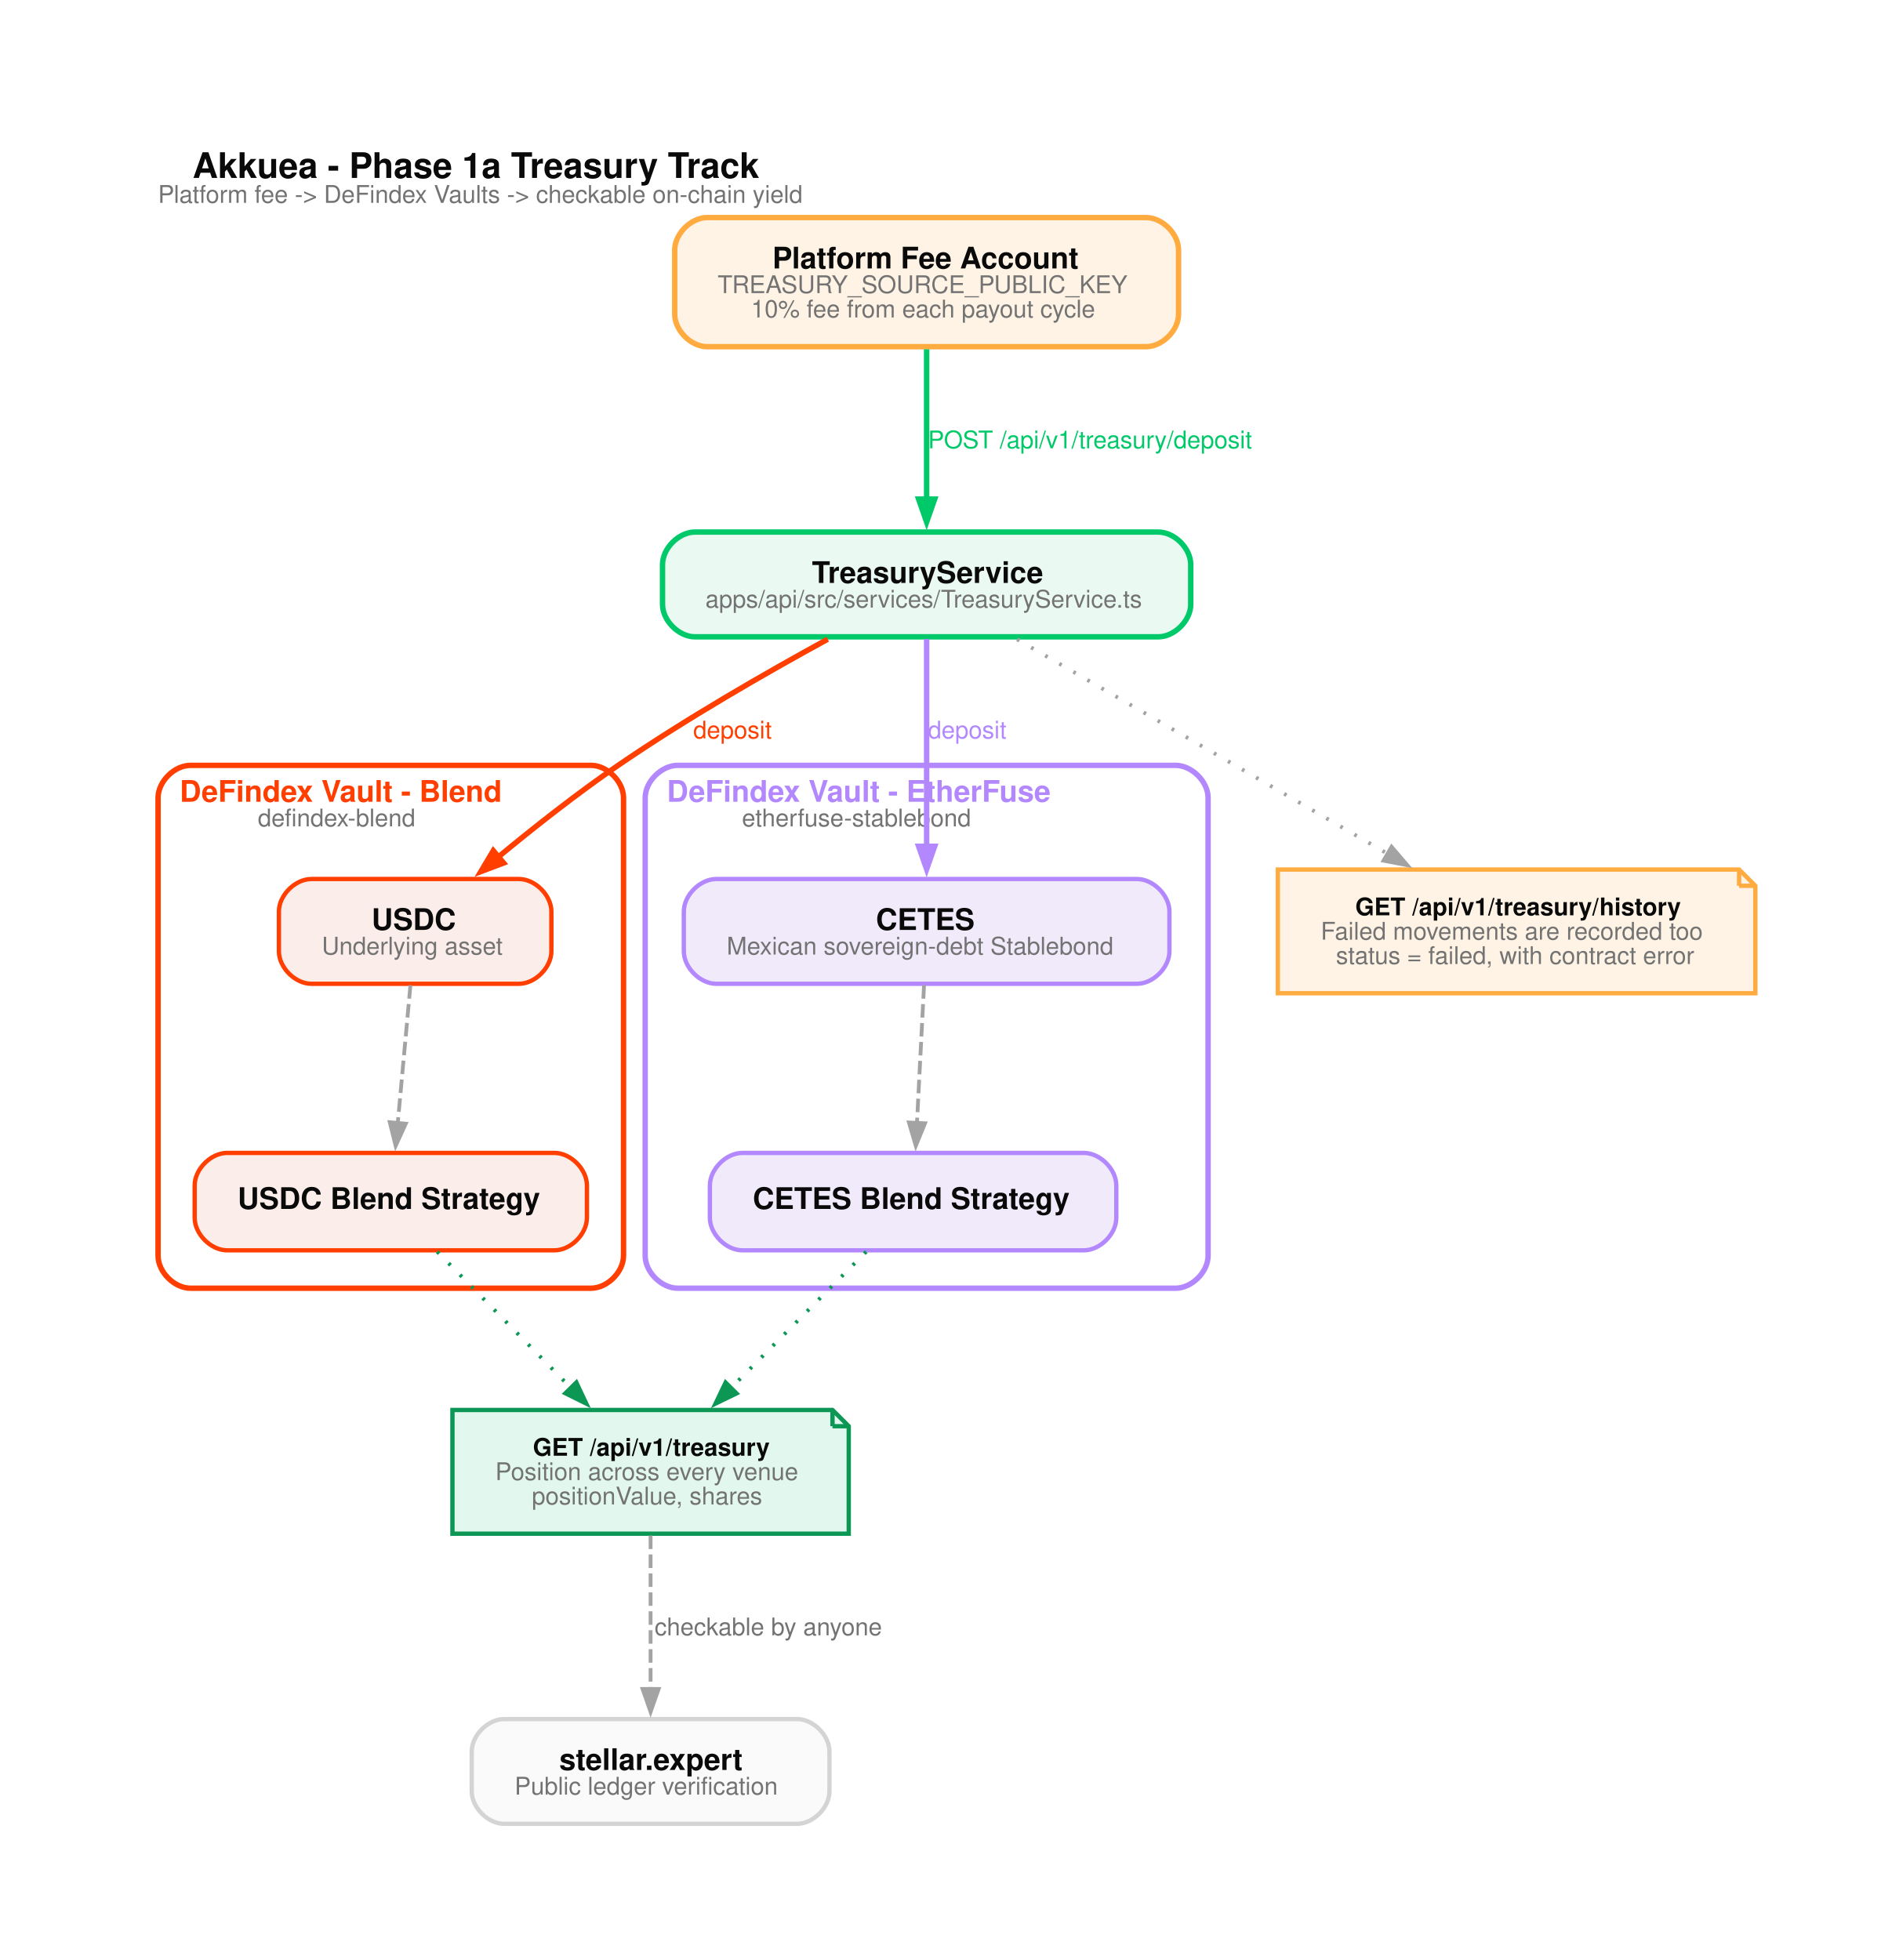
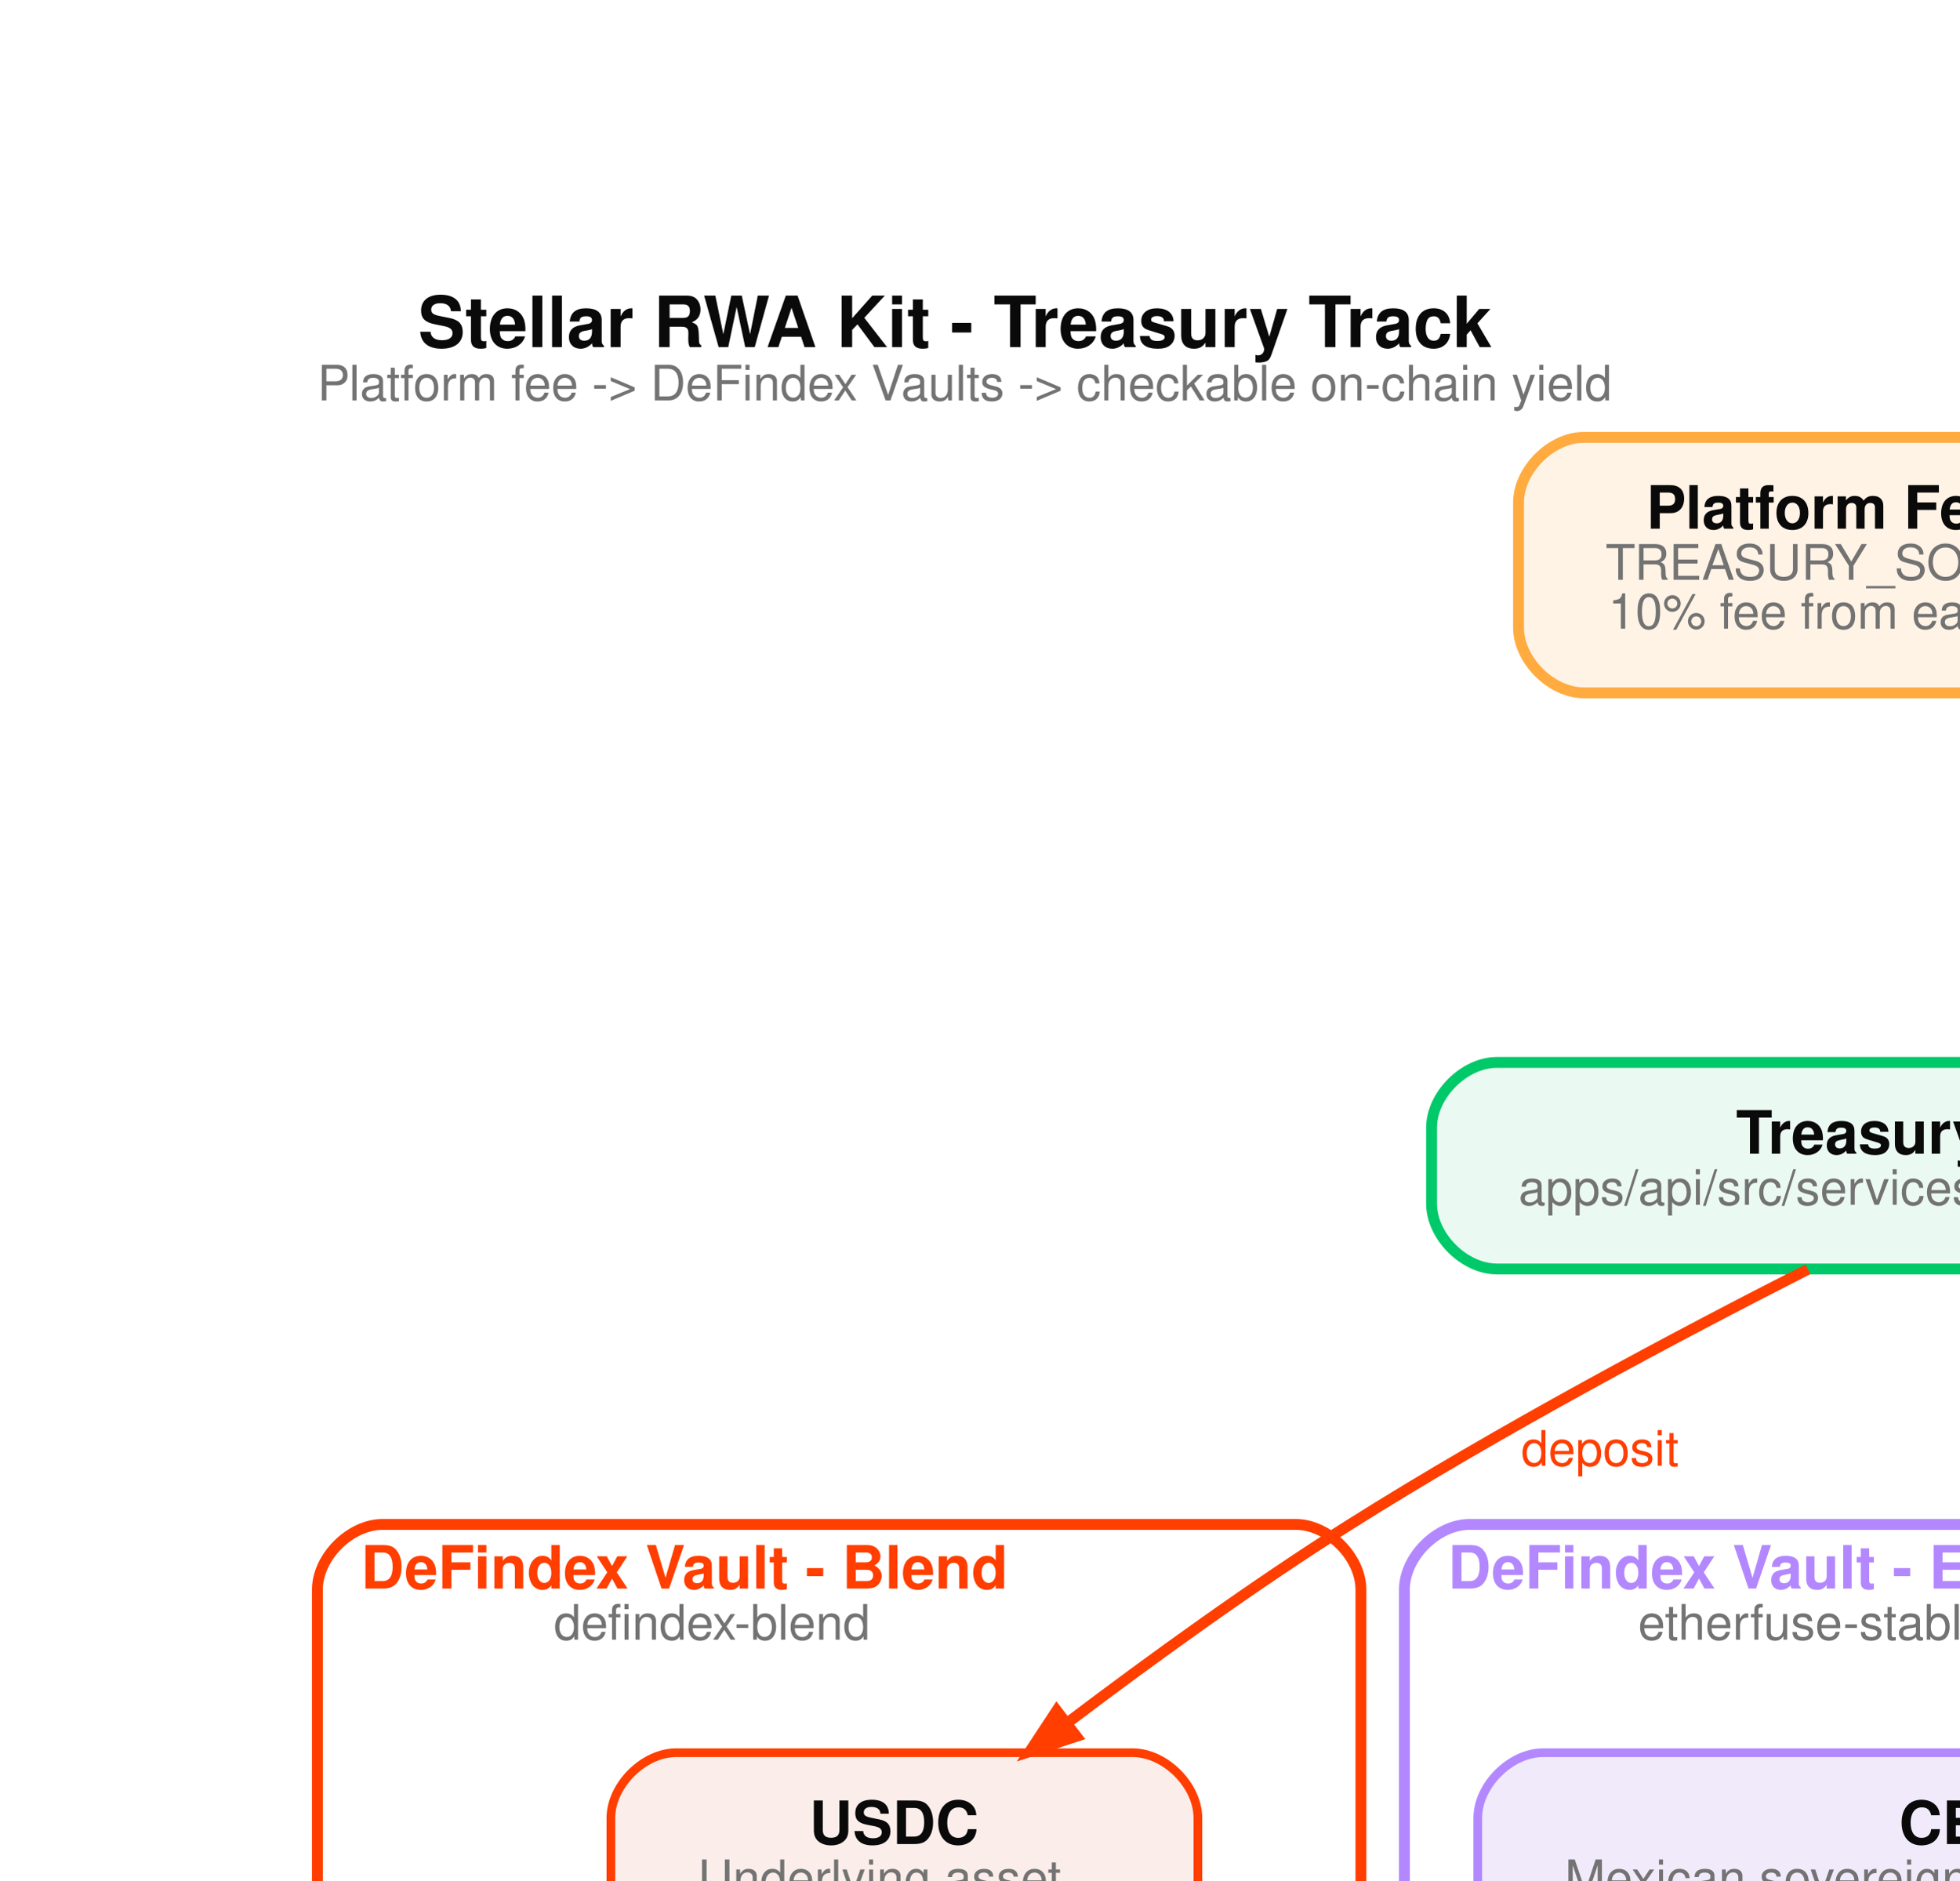
- <svg xmlns="http://www.w3.org/2000/svg" width="1456pt" height="1509pt" viewBox="0.00 0.00 1456.00 1509.00">
-   <g id="graph0" class="graph" transform="scale(2.08333 2.08333) rotate(0) translate(50.4 674)">
-     <text xml:space="preserve" text-anchor="start" x="20.75" y="-608.25" font-family="Helvetica,sans-Serif" font-weight="bold" font-size="13.00" fill="#0a0a0a">Akkuea - Phase 1a Treasury Track</text>
-     <text xml:space="preserve" text-anchor="start" x="8" y="-599.05" font-family="Helvetica,sans-Serif" font-size="9.00" fill="#737373">Platform fee -&gt; DeFindex Vaults -&gt; checkable on-chain yield</text>
+ <svg xmlns="http://www.w3.org/2000/svg" width="1562pt" height="1499pt" viewBox="0.00 0.00 749.80 719.30">
+   <g id="graph0" class="graph" transform="scale(2.08 2.08) rotate(0) translate(50.4 668.9)">
+     <text text-anchor="start" x="26.5" y="-605.1" font-family="Helvetica,sans-Serif" font-weight="bold" font-size="13.00" fill="#0a0a0a">Stellar RWA Kit - Treasury Track</text>
+     <text text-anchor="start" x="8" y="-595.3" font-family="Helvetica,sans-Serif" font-size="9.00" fill="#737373">Platform fee -&gt; DeFindex Vaults -&gt; checkable on-chain yield</text>
    <g id="clust1" class="cluster">
-       <path fill="none" stroke="#ff3e00" stroke-width="2" d="M20,-197.94C20,-197.94 168,-197.94 168,-197.94 174,-197.94 180,-203.94 180,-209.94 180,-209.94 180,-379.16 180,-379.16 180,-385.16 174,-391.16 168,-391.16 168,-391.16 20,-391.16 20,-391.16 14,-391.16 8,-385.16 8,-379.16 8,-379.16 8,-209.94 8,-209.94 8,-203.94 14,-197.94 20,-197.94" />
-       <text xml:space="preserve" text-anchor="start" x="16" y="-377.71" font-family="Helvetica,sans-Serif" font-weight="bold" font-size="11.00" fill="#ff3e00">DeFindex Vault - Blend</text>
-       <text xml:space="preserve" text-anchor="start" x="44.88" y="-368.61" font-family="Helvetica,sans-Serif" font-size="9.00" fill="#737373">defindex-blend</text>
+       <path fill="transparent" stroke="#ff3e00" stroke-width="2" d="M20,-196C20,-196 188,-196 188,-196 194,-196 200,-202 200,-208 200,-208 200,-376.5 200,-376.5 200,-382.5 194,-388.5 188,-388.5 188,-388.5 20,-388.5 20,-388.5 14,-388.5 8,-382.5 8,-376.5 8,-376.5 8,-208 8,-208 8,-202 14,-196 20,-196" />
+       <text text-anchor="start" x="16" y="-376.7" font-family="Helvetica,sans-Serif" font-weight="bold" font-size="11.00" fill="#ff3e00">DeFindex Vault - Blend</text>
+       <text text-anchor="start" x="51.5" y="-367.3" font-family="Helvetica,sans-Serif" font-size="9.00" fill="#737373">defindex-blend</text>
    </g>
    <g id="clust2" class="cluster">
-       <path fill="none" stroke="#b388ff" stroke-width="2" d="M200,-197.94C200,-197.94 384,-197.94 384,-197.94 390,-197.94 396,-203.94 396,-209.94 396,-209.94 396,-379.16 396,-379.16 396,-385.16 390,-391.16 384,-391.16 384,-391.16 200,-391.16 200,-391.16 194,-391.16 188,-385.16 188,-379.16 188,-379.16 188,-209.94 188,-209.94 188,-203.94 194,-197.94 200,-197.94" />
-       <text xml:space="preserve" text-anchor="start" x="196" y="-377.71" font-family="Helvetica,sans-Serif" font-weight="bold" font-size="11.00" fill="#b388ff">DeFindex Vault - EtherFuse</text>
-       <text xml:space="preserve" text-anchor="start" x="223.75" y="-368.61" font-family="Helvetica,sans-Serif" font-size="9.00" fill="#737373">etherfuse-stablebond</text>
+       <path fill="transparent" stroke="#b388ff" stroke-width="2" d="M220,-196C220,-196 418,-196 418,-196 424,-196 430,-202 430,-208 430,-208 430,-376.5 430,-376.5 430,-382.5 424,-388.5 418,-388.5 418,-388.5 220,-388.5 220,-388.5 214,-388.5 208,-382.5 208,-376.5 208,-376.5 208,-208 208,-208 208,-202 214,-196 220,-196" />
+       <text text-anchor="start" x="216" y="-376.7" font-family="Helvetica,sans-Serif" font-weight="bold" font-size="11.00" fill="#b388ff">DeFindex Vault - EtherFuse</text>
+       <text text-anchor="start" x="251" y="-367.3" font-family="Helvetica,sans-Serif" font-size="9.00" fill="#737373">etherfuse-stablebond</text>
    </g>
    <g id="node1" class="node">
-       <path fill="#fff3e5" stroke="#ffab40" stroke-width="2" d="M373.09,-593.6C373.09,-593.6 210.91,-593.6 210.91,-593.6 204.91,-593.6 198.91,-587.6 198.91,-581.6 198.91,-581.6 198.91,-557.88 198.91,-557.88 198.91,-551.88 204.91,-545.88 210.91,-545.88 210.91,-545.88 373.09,-545.88 373.09,-545.88 379.09,-545.88 385.09,-551.88 385.09,-557.88 385.09,-557.88 385.09,-581.6 385.09,-581.6 385.09,-587.6 379.09,-593.6 373.09,-593.6" />
-       <text xml:space="preserve" text-anchor="start" x="235" y="-574.79" font-family="Helvetica,sans-Serif" font-weight="bold" font-size="11.00" fill="#0a0a0a">Platform Fee Account</text>
-       <text xml:space="preserve" text-anchor="start" x="214.75" y="-565.69" font-family="Helvetica,sans-Serif" font-size="9.00" fill="#737373">TREASURY_SOURCE_PUBLIC_KEY</text>
-       <text xml:space="preserve" text-anchor="start" x="227.12" y="-556.69" font-family="Helvetica,sans-Serif" font-size="9.00" fill="#737373">10% fee from each payout cycle</text>
+       <path fill="#fff3e5" stroke="#ffab40" stroke-width="2" d="M397,-588.5C397,-588.5 241,-588.5 241,-588.5 235,-588.5 229,-582.5 229,-576.5 229,-576.5 229,-553.5 229,-553.5 229,-547.5 235,-541.5 241,-541.5 241,-541.5 397,-541.5 397,-541.5 403,-541.5 409,-547.5 409,-553.5 409,-553.5 409,-576.5 409,-576.5 409,-582.5 403,-588.5 397,-588.5" />
+       <text text-anchor="start" x="252.5" y="-571.7" font-family="Helvetica,sans-Serif" font-weight="bold" font-size="11.00" fill="#0a0a0a">Platform Fee Account</text>
+       <text text-anchor="start" x="245" y="-562.3" font-family="Helvetica,sans-Serif" font-size="9.00" fill="#737373">TREASURY_SOURCE_PUBLIC_KEY</text>
+       <text text-anchor="start" x="245.5" y="-553.3" font-family="Helvetica,sans-Serif" font-size="9.00" fill="#737373">10% fee from each payout cycle</text>
    </g>
    <g id="node2" class="node">
-       <path fill="#ebf9f3" stroke="#00c969" stroke-width="2" d="M377.59,-477.38C377.59,-477.38 206.41,-477.38 206.41,-477.38 200.41,-477.38 194.41,-471.38 194.41,-465.38 194.41,-465.38 194.41,-450.66 194.41,-450.66 194.41,-444.66 200.41,-438.66 206.41,-438.66 206.41,-438.66 377.59,-438.66 377.59,-438.66 383.59,-438.66 389.59,-444.66 389.59,-450.66 389.59,-450.66 389.59,-465.38 389.59,-465.38 389.59,-471.38 383.59,-477.38 377.59,-477.38" />
-       <text xml:space="preserve" text-anchor="start" x="249.62" y="-458.57" font-family="Helvetica,sans-Serif" font-weight="bold" font-size="11.00" fill="#0a0a0a">TreasuryService</text>
-       <text xml:space="preserve" text-anchor="start" x="210.25" y="-449.47" font-family="Helvetica,sans-Serif" font-size="9.00" fill="#737373">apps/api/src/services/TreasuryService.ts</text>
+       <path fill="#ebf9f3" stroke="#00c969" stroke-width="2" d="M413,-473.5C413,-473.5 225,-473.5 225,-473.5 219,-473.5 213,-467.5 213,-461.5 213,-461.5 213,-447.5 213,-447.5 213,-441.5 219,-435.5 225,-435.5 225,-435.5 413,-435.5 413,-435.5 419,-435.5 425,-441.5 425,-447.5 425,-447.5 425,-461.5 425,-461.5 425,-467.5 419,-473.5 413,-473.5" />
+       <text text-anchor="start" x="269" y="-456.7" font-family="Helvetica,sans-Serif" font-weight="bold" font-size="11.00" fill="#0a0a0a">TreasuryService</text>
+       <text text-anchor="start" x="229" y="-447.3" font-family="Helvetica,sans-Serif" font-size="9.00" fill="#737373">apps/api/src/services/TreasuryService.ts</text>
    </g>
    <g id="edge1" class="edge">
-       <path fill="none" stroke="#00c969" stroke-width="2" d="M292,-544.93C292,-528.65 292,-506.92 292,-489.39" />
-       <polygon fill="#00c969" stroke="#00c969" stroke-width="2" points="294.98,-489.57 292,-481.07 289.03,-489.57 294.98,-489.57" />
-       <text xml:space="preserve" text-anchor="middle" x="352.38" y="-508.33" font-family="Helvetica,sans-Serif" font-size="9.00" fill="#00c969">POST /api/v1/treasury/deposit</text>
+       <path fill="none" stroke="#00c969" stroke-width="2" d="M319,-541.25C319,-524.11 319,-500.54 319,-482.45" />
+       <polygon fill="#00c969" stroke="#00c969" stroke-width="2" points="321.98,-482.05 319,-473.55 316.03,-482.05 321.98,-482.05" />
+       <text text-anchor="middle" x="386" y="-505.3" font-family="Helvetica,sans-Serif" font-size="9.00" fill="#00c969">POST /api/v1/treasury/deposit</text>
    </g>
    <g id="node3" class="node">
-       <path fill="#fbeeea" stroke="#ff3e00" stroke-width="1.6" d="M141.34,-349.16C141.34,-349.16 64.66,-349.16 64.66,-349.16 58.66,-349.16 52.66,-343.16 52.66,-337.16 52.66,-337.16 52.66,-322.44 52.66,-322.44 52.66,-316.44 58.66,-310.44 64.66,-310.44 64.66,-310.44 141.34,-310.44 141.34,-310.44 147.34,-310.44 153.34,-316.44 153.34,-322.44 153.34,-322.44 153.34,-337.16 153.34,-337.16 153.34,-343.16 147.34,-349.16 141.34,-349.16" />
-       <text xml:space="preserve" text-anchor="start" x="86.88" y="-330.35" font-family="Helvetica,sans-Serif" font-weight="bold" font-size="11.00" fill="#0a0a0a">USDC</text>
-       <text xml:space="preserve" text-anchor="start" x="68.5" y="-321.25" font-family="Helvetica,sans-Serif" font-size="9.00" fill="#737373">Underlying asset</text>
+       <path fill="#fbeeea" stroke="#ff3e00" stroke-width="1.6" d="M158,-346.5C158,-346.5 74,-346.5 74,-346.5 68,-346.5 62,-340.5 62,-334.5 62,-334.5 62,-320.5 62,-320.5 62,-314.5 68,-308.5 74,-308.5 74,-308.5 158,-308.5 158,-308.5 164,-308.5 170,-314.5 170,-320.5 170,-320.5 170,-334.5 170,-334.5 170,-340.5 164,-346.5 158,-346.5" />
+       <text text-anchor="start" x="98.5" y="-329.7" font-family="Helvetica,sans-Serif" font-weight="bold" font-size="11.00" fill="#0a0a0a">USDC</text>
+       <text text-anchor="start" x="78" y="-320.3" font-family="Helvetica,sans-Serif" font-size="9.00" fill="#737373">Underlying asset</text>
    </g>
    <g id="edge2" class="edge">
-       <path fill="none" stroke="#ff3e00" stroke-width="2" d="M255.45,-437.78C232.64,-425.32 202.98,-408.28 178,-391.16 162.88,-380.8 146.94,-368.23 133.67,-357.26" />
-       <polygon fill="#ff3e00" stroke="#ff3e00" stroke-width="2" points="135.7,-355.08 127.27,-351.9 131.88,-359.64 135.7,-355.08" />
-       <text xml:space="preserve" text-anchor="middle" x="220.28" y="-401.11" font-family="Helvetica,sans-Serif" font-size="9.00" fill="#ff3e00">deposit</text>
+       <path fill="none" stroke="#ff3e00" stroke-width="2" d="M282.25,-435.44C257.87,-423.05 225.44,-405.79 198,-388.5 180.3,-377.35 161.4,-363.65 146.21,-352.16" />
+       <polygon fill="#ff3e00" stroke="#ff3e00" stroke-width="2" points="147.64,-349.51 139.08,-346.72 144.03,-354.24 147.64,-349.51" />
+       <text text-anchor="middle" x="244" y="-399.3" font-family="Helvetica,sans-Serif" font-size="9.00" fill="#ff3e00">deposit</text>
    </g>
    <g id="node5" class="node">
-       <path fill="#f1eafb" stroke="#b388ff" stroke-width="1.6" d="M369.72,-349.16C369.72,-349.16 214.28,-349.16 214.28,-349.16 208.28,-349.16 202.28,-343.16 202.28,-337.16 202.28,-337.16 202.28,-322.44 202.28,-322.44 202.28,-316.44 208.28,-310.44 214.28,-310.44 214.28,-310.44 369.72,-310.44 369.72,-310.44 375.72,-310.44 381.72,-316.44 381.72,-322.44 381.72,-322.44 381.72,-337.16 381.72,-337.16 381.72,-343.16 375.72,-349.16 369.72,-349.16" />
-       <text xml:space="preserve" text-anchor="start" x="273.25" y="-330.35" font-family="Helvetica,sans-Serif" font-weight="bold" font-size="11.00" fill="#0a0a0a">CETES</text>
-       <text xml:space="preserve" text-anchor="start" x="218.12" y="-321.25" font-family="Helvetica,sans-Serif" font-size="9.00" fill="#737373">Mexican sovereign-debt Stablebond</text>
+       <path fill="#f1eafb" stroke="#b388ff" stroke-width="1.6" d="M404.5,-346.5C404.5,-346.5 233.5,-346.5 233.5,-346.5 227.5,-346.5 221.5,-340.5 221.5,-334.5 221.5,-334.5 221.5,-320.5 221.5,-320.5 221.5,-314.5 227.5,-308.5 233.5,-308.5 233.5,-308.5 404.5,-308.5 404.5,-308.5 410.5,-308.5 416.5,-314.5 416.5,-320.5 416.5,-320.5 416.5,-334.5 416.5,-334.5 416.5,-340.5 410.5,-346.5 404.5,-346.5" />
+       <text text-anchor="start" x="299" y="-329.7" font-family="Helvetica,sans-Serif" font-weight="bold" font-size="11.00" fill="#0a0a0a">CETES</text>
+       <text text-anchor="start" x="237.5" y="-320.3" font-family="Helvetica,sans-Serif" font-size="9.00" fill="#737373">Mexican sovereign-debt Stablebond</text>
    </g>
    <g id="edge3" class="edge">
-       <path fill="none" stroke="#b388ff" stroke-width="2" d="M292,-437.85C292,-417.44 292,-384.85 292,-360.98" />
-       <polygon fill="#b388ff" stroke="#b388ff" stroke-width="2" points="294.98,-361.26 292,-352.76 289.03,-361.26 294.98,-361.26" />
-       <text xml:space="preserve" text-anchor="middle" x="307" y="-401.11" font-family="Helvetica,sans-Serif" font-size="9.00" fill="#b388ff">deposit</text>
+       <path fill="none" stroke="#b388ff" stroke-width="2" d="M319,-435.32C319,-414.31 319,-379.52 319,-355.38" />
+       <polygon fill="#b388ff" stroke="#b388ff" stroke-width="2" points="321.98,-355.2 319,-346.7 316.03,-355.2 321.98,-355.2" />
+       <text text-anchor="middle" x="336" y="-399.3" font-family="Helvetica,sans-Serif" font-size="9.00" fill="#b388ff">deposit</text>
    </g>
    <g id="node8" class="node">
-       <polygon fill="#fff3e5" stroke="#ffab40" stroke-width="1.6" points="592.22,-352.66 421.78,-352.66 421.78,-306.94 598.22,-306.94 598.22,-346.66 592.22,-352.66" />
-       <polyline fill="none" stroke="#ffab40" stroke-width="1.6" points="592.22,-352.66 592.22,-346.66" />
-       <polyline fill="none" stroke="#ffab40" stroke-width="1.6" points="598.22,-346.66 592.22,-346.66" />
-       <text xml:space="preserve" text-anchor="start" x="450.38" y="-335.75" font-family="Helvetica,sans-Serif" font-weight="bold" font-size="9.00" fill="#0a0a0a">GET /api/v1/treasury/history</text>
-       <text xml:space="preserve" text-anchor="start" x="437.62" y="-326.75" font-family="Helvetica,sans-Serif" font-size="9.00" fill="#737373">Failed movements are recorded too</text>
-       <text xml:space="preserve" text-anchor="start" x="443.25" y="-317.75" font-family="Helvetica,sans-Serif" font-size="9.00" fill="#737373">status = failed, with contract error</text>
+       <polygon fill="#fff3e5" stroke="#ffab40" stroke-width="1.6" points="643,-350 457,-350 457,-305 649,-305 649,-344 643,-350" />
+       <polyline fill="none" stroke="#ffab40" stroke-width="1.6" points="643,-350 643,-344 " />
+       <polyline fill="none" stroke="#ffab40" stroke-width="1.6" points="649,-344 643,-344 " />
+       <text text-anchor="start" x="482" y="-334.8" font-family="Helvetica,sans-Serif" font-weight="bold" font-size="9.00" fill="#0a0a0a">GET /api/v1/treasury/history</text>
+       <text text-anchor="start" x="473" y="-325.8" font-family="Helvetica,sans-Serif" font-size="9.00" fill="#737373">Failed movements are recorded too</text>
+       <text text-anchor="start" x="474.5" y="-316.8" font-family="Helvetica,sans-Serif" font-size="9.00" fill="#737373">status = failed, with contract error</text>
    </g>
    <g id="edge8" class="edge">
-       <path fill="none" stroke="#a3a3a3" stroke-width="1.4" stroke-dasharray="1,5" d="M325.43,-437.73C348.16,-424.61 378.9,-406.85 406,-391.16 424.46,-380.47 444.76,-368.7 462.48,-358.41" />
-       <polygon fill="#a3a3a3" stroke="#a3a3a3" stroke-width="1.4" points="463.8,-361.08 469.65,-354.24 460.81,-355.94 463.8,-361.08" />
+       <path fill="none" stroke="#a3a3a3" stroke-width="1.4" stroke-dasharray="1,5" d="M353.03,-435.32C393.05,-413.94 459.75,-378.31 505.02,-354.13" />
+       <polygon fill="#a3a3a3" stroke="#a3a3a3" stroke-width="1.4" points="506.55,-356.69 512.65,-350.06 503.75,-351.44 506.55,-356.69" />
    </g>
    <g id="node4" class="node">
-       <path fill="#fbeeea" stroke="#ff3e00" stroke-width="1.6" d="M154.47,-247.94C154.47,-247.94 33.53,-247.94 33.53,-247.94 27.53,-247.94 21.53,-241.94 21.53,-235.94 21.53,-235.94 21.53,-223.94 21.53,-223.94 21.53,-217.94 27.53,-211.94 33.53,-211.94 33.53,-211.94 154.47,-211.94 154.47,-211.94 160.47,-211.94 166.47,-217.94 166.47,-223.94 166.47,-223.94 166.47,-235.94 166.47,-235.94 166.47,-241.94 160.47,-247.94 154.47,-247.94" />
-       <text xml:space="preserve" text-anchor="start" x="37.38" y="-227.24" font-family="Helvetica,sans-Serif" font-weight="bold" font-size="11.00" fill="#0a0a0a">USDC Blend Strategy</text>
+       <path fill="#fbeeea" stroke="#ff3e00" stroke-width="1.6" d="M173.5,-246C173.5,-246 34.5,-246 34.5,-246 28.5,-246 22.5,-240 22.5,-234 22.5,-234 22.5,-222 22.5,-222 22.5,-216 28.5,-210 34.5,-210 34.5,-210 173.5,-210 173.5,-210 179.5,-210 185.5,-216 185.5,-222 185.5,-222 185.5,-234 185.5,-234 185.5,-240 179.5,-246 173.5,-246" />
+       <text text-anchor="start" x="38.5" y="-226.2" font-family="Helvetica,sans-Serif" font-weight="bold" font-size="11.00" fill="#0a0a0a">USDC Blend Strategy</text>
    </g>
    <g id="edge4" class="edge">
-       <path fill="none" stroke="#a3a3a3" stroke-width="1.4" stroke-dasharray="5,2" d="M101.26,-309.93C99.92,-295.35 98.05,-274.96 96.54,-258.55" />
-       <polygon fill="#a3a3a3" stroke="#a3a3a3" stroke-width="1.4" points="99.54,-258.74 95.8,-250.55 93.62,-259.28 99.54,-258.74" />
+       <path fill="none" stroke="#a3a3a3" stroke-width="1.4" stroke-dasharray="5,2" d="M113.74,-308.16C111.9,-293.17 109.27,-271.8 107.21,-255.04" />
+       <polygon fill="#a3a3a3" stroke="#a3a3a3" stroke-width="1.4" points="110.12,-254.35 106.13,-246.27 104.21,-255.07 110.12,-254.35" />
    </g>
    <g id="node7" class="node">
-       <polygon fill="#e2f8ee" stroke="#0c9755" stroke-width="1.6" points="257.22,-152.94 116.78,-152.94 116.78,-107.22 263.22,-107.22 263.22,-146.94 257.22,-152.94" />
-       <polyline fill="none" stroke="#0c9755" stroke-width="1.6" points="257.22,-152.94 257.22,-146.94" />
-       <polyline fill="none" stroke="#0c9755" stroke-width="1.6" points="263.22,-146.94 257.22,-146.94" />
-       <text xml:space="preserve" text-anchor="start" x="146.5" y="-136.03" font-family="Helvetica,sans-Serif" font-weight="bold" font-size="9.00" fill="#0a0a0a">GET /api/v1/treasury</text>
-       <text xml:space="preserve" text-anchor="start" x="132.62" y="-127.03" font-family="Helvetica,sans-Serif" font-size="9.00" fill="#737373">Position across every venue</text>
-       <text xml:space="preserve" text-anchor="start" x="146.12" y="-118.03" font-family="Helvetica,sans-Serif" font-size="9.00" fill="#737373">positionValue, shares</text>
+       <polygon fill="#e2f8ee" stroke="#0c9755" stroke-width="1.6" points="280.5,-151 129.5,-151 129.5,-106 286.5,-106 286.5,-145 280.5,-151" />
+       <polyline fill="none" stroke="#0c9755" stroke-width="1.6" points="280.5,-151 280.5,-145 " />
+       <polyline fill="none" stroke="#0c9755" stroke-width="1.6" points="286.5,-145 280.5,-145 " />
+       <text text-anchor="start" x="156.5" y="-135.8" font-family="Helvetica,sans-Serif" font-weight="bold" font-size="9.00" fill="#0a0a0a">GET /api/v1/treasury</text>
+       <text text-anchor="start" x="145.5" y="-126.8" font-family="Helvetica,sans-Serif" font-size="9.00" fill="#737373">Position across every venue</text>
+       <text text-anchor="start" x="160.5" y="-117.8" font-family="Helvetica,sans-Serif" font-size="9.00" fill="#737373">positionValue, shares</text>
    </g>
    <g id="edge6" class="edge">
-       <path fill="none" stroke="#0c9755" stroke-width="1.4" stroke-dasharray="1,5" d="M111.16,-211.44C124.91,-197.43 144.52,-177.44 160.74,-160.91" />
-       <polygon fill="#0c9755" stroke="#0c9755" stroke-width="1.4" points="162.6,-163.25 166.43,-155.1 158.36,-159.09 162.6,-163.25" />
+       <path fill="none" stroke="#0c9755" stroke-width="1.4" stroke-dasharray="1,5" d="M122.59,-209.57C138.1,-195.03 160.48,-174.05 178.44,-157.21" />
+       <polygon fill="#0c9755" stroke="#0c9755" stroke-width="1.4" points="180.67,-159.2 184.84,-151.22 176.6,-154.86 180.67,-159.2" />
    </g>
    <g id="node6" class="node">
-       <path fill="#f1eafb" stroke="#b388ff" stroke-width="1.6" d="M350.09,-247.94C350.09,-247.94 223.91,-247.94 223.91,-247.94 217.91,-247.94 211.91,-241.94 211.91,-235.94 211.91,-235.94 211.91,-223.94 211.91,-223.94 211.91,-217.94 217.91,-211.94 223.91,-211.94 223.91,-211.94 350.09,-211.94 350.09,-211.94 356.09,-211.94 362.09,-217.94 362.09,-223.94 362.09,-223.94 362.09,-235.94 362.09,-235.94 362.09,-241.94 356.09,-247.94 350.09,-247.94" />
-       <text xml:space="preserve" text-anchor="start" x="227.75" y="-227.24" font-family="Helvetica,sans-Serif" font-weight="bold" font-size="11.00" fill="#0a0a0a">CETES Blend Strategy</text>
+       <path fill="#f1eafb" stroke="#b388ff" stroke-width="1.6" d="M386,-246C386,-246 242,-246 242,-246 236,-246 230,-240 230,-234 230,-234 230,-222 230,-222 230,-216 236,-210 242,-210 242,-210 386,-210 386,-210 392,-210 398,-216 398,-222 398,-222 398,-234 398,-234 398,-240 392,-246 386,-246" />
+       <text text-anchor="start" x="246" y="-226.2" font-family="Helvetica,sans-Serif" font-weight="bold" font-size="11.00" fill="#0a0a0a">CETES Blend Strategy</text>
    </g>
    <g id="edge5" class="edge">
-       <path fill="none" stroke="#a3a3a3" stroke-width="1.4" stroke-dasharray="5,2" d="M291.04,-309.93C290.3,-295.49 289.27,-275.35 288.43,-259.02" />
-       <polygon fill="#a3a3a3" stroke="#a3a3a3" stroke-width="1.4" points="291.41,-258.89 288,-250.55 285.46,-259.19 291.41,-258.89" />
+       <path fill="none" stroke="#a3a3a3" stroke-width="1.4" stroke-dasharray="5,2" d="M318.06,-308.16C317.29,-293.17 316.19,-271.8 315.34,-255.04" />
+       <polygon fill="#a3a3a3" stroke="#a3a3a3" stroke-width="1.4" points="318.29,-254.61 314.89,-246.27 312.35,-254.92 318.29,-254.61" />
    </g>
    <g id="edge7" class="edge">
-       <path fill="none" stroke="#0c9755" stroke-width="1.4" stroke-dasharray="1,5" d="M269.66,-211.44C255.77,-197.43 235.96,-177.44 219.57,-160.91" />
-       <polygon fill="#0c9755" stroke="#0c9755" stroke-width="1.4" points="221.9,-159.04 213.8,-155.1 217.68,-163.23 221.9,-159.04" />
+       <path fill="none" stroke="#0c9755" stroke-width="1.4" stroke-dasharray="1,5" d="M295.05,-209.57C279.24,-195.03 256.43,-174.05 238.13,-157.21" />
+       <polygon fill="#0c9755" stroke="#0c9755" stroke-width="1.4" points="239.88,-154.78 231.61,-151.22 235.85,-159.16 239.88,-154.78" />
    </g>
    <g id="node9" class="node">
-       <path fill="#fafafa" stroke="#d4d4d4" stroke-width="1.6" d="M244.09,-38.72C244.09,-38.72 135.91,-38.72 135.91,-38.72 129.91,-38.72 123.91,-32.72 123.91,-26.72 123.91,-26.72 123.91,-12 123.91,-12 123.91,-6 129.91,0 135.91,0 135.91,0 244.09,0 244.09,0 250.09,0 256.09,-6 256.09,-12 256.09,-12 256.09,-26.72 256.09,-26.72 256.09,-32.72 250.09,-38.72 244.09,-38.72" />
-       <text xml:space="preserve" text-anchor="start" x="156.25" y="-19.91" font-family="Helvetica,sans-Serif" font-weight="bold" font-size="11.00" fill="#0a0a0a">stellar.expert</text>
-       <text xml:space="preserve" text-anchor="start" x="139.75" y="-10.81" font-family="Helvetica,sans-Serif" font-size="9.00" fill="#737373">Public ledger verification</text>
+       <path fill="#fafafa" stroke="#d4d4d4" stroke-width="1.6" d="M268,-38C268,-38 148,-38 148,-38 142,-38 136,-32 136,-26 136,-26 136,-12 136,-12 136,-6 142,0 148,0 148,0 268,0 268,0 274,0 280,-6 280,-12 280,-12 280,-26 280,-26 280,-32 274,-38 268,-38" />
+       <text text-anchor="start" x="166.5" y="-21.2" font-family="Helvetica,sans-Serif" font-weight="bold" font-size="11.00" fill="#0a0a0a">stellar.expert</text>
+       <text text-anchor="start" x="152" y="-11.8" font-family="Helvetica,sans-Serif" font-size="9.00" fill="#737373">Public ledger verification</text>
    </g>
    <g id="edge9" class="edge">
-       <path fill="none" stroke="#a3a3a3" stroke-width="1.4" stroke-dasharray="5,2" d="M190,-106.55C190,-90.07 190,-67.56 190,-49.68" />
-       <polygon fill="#a3a3a3" stroke="#a3a3a3" stroke-width="1.4" points="192.98,-49.85 190,-41.35 187.03,-49.85 192.98,-49.85" />
-       <text xml:space="preserve" text-anchor="middle" x="233.5" y="-69.67" font-family="Helvetica,sans-Serif" font-size="9.00" fill="#737373">checkable by anyone</text>
+       <path fill="none" stroke="#a3a3a3" stroke-width="1.4" stroke-dasharray="5,2" d="M208,-105.75C208,-88.82 208,-65.24 208,-47.08" />
+       <polygon fill="#a3a3a3" stroke="#a3a3a3" stroke-width="1.4" points="210.98,-46.65 208,-38.15 205.03,-46.65 210.98,-46.65" />
+       <text text-anchor="middle" x="256.5" y="-69.8" font-family="Helvetica,sans-Serif" font-size="9.00" fill="#737373">checkable by anyone</text>
    </g>
  </g>
</svg>
